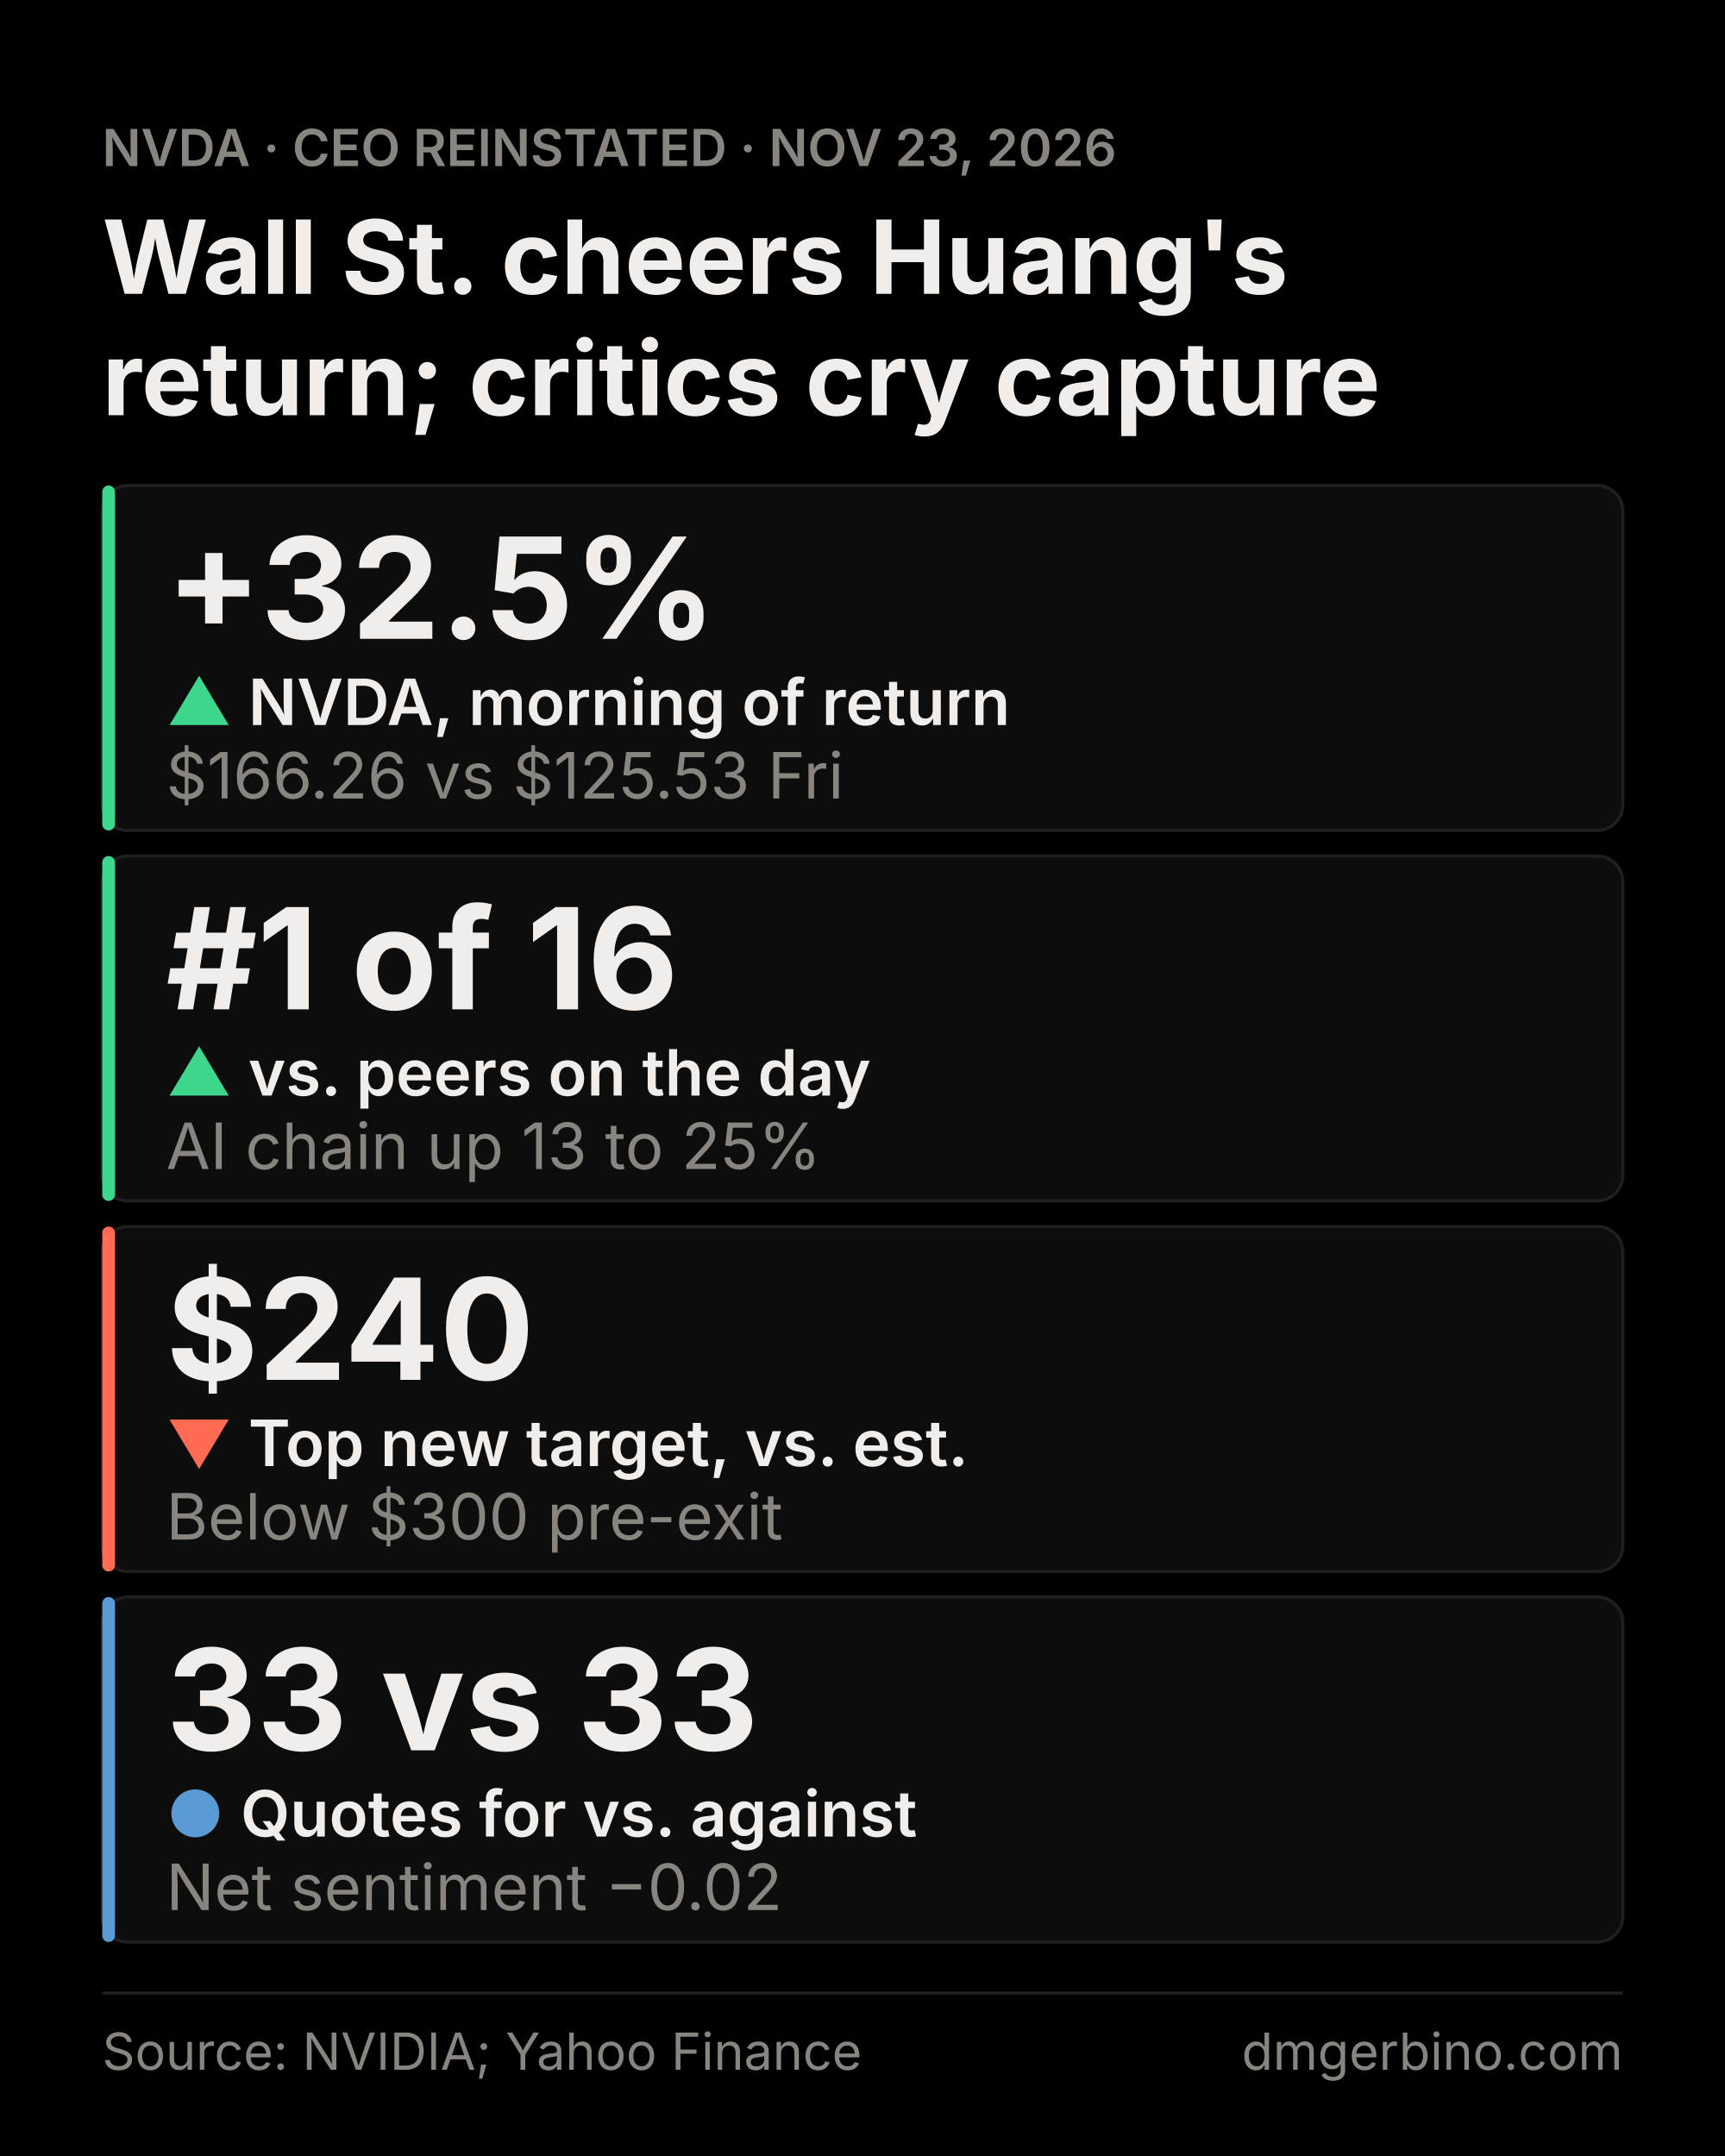
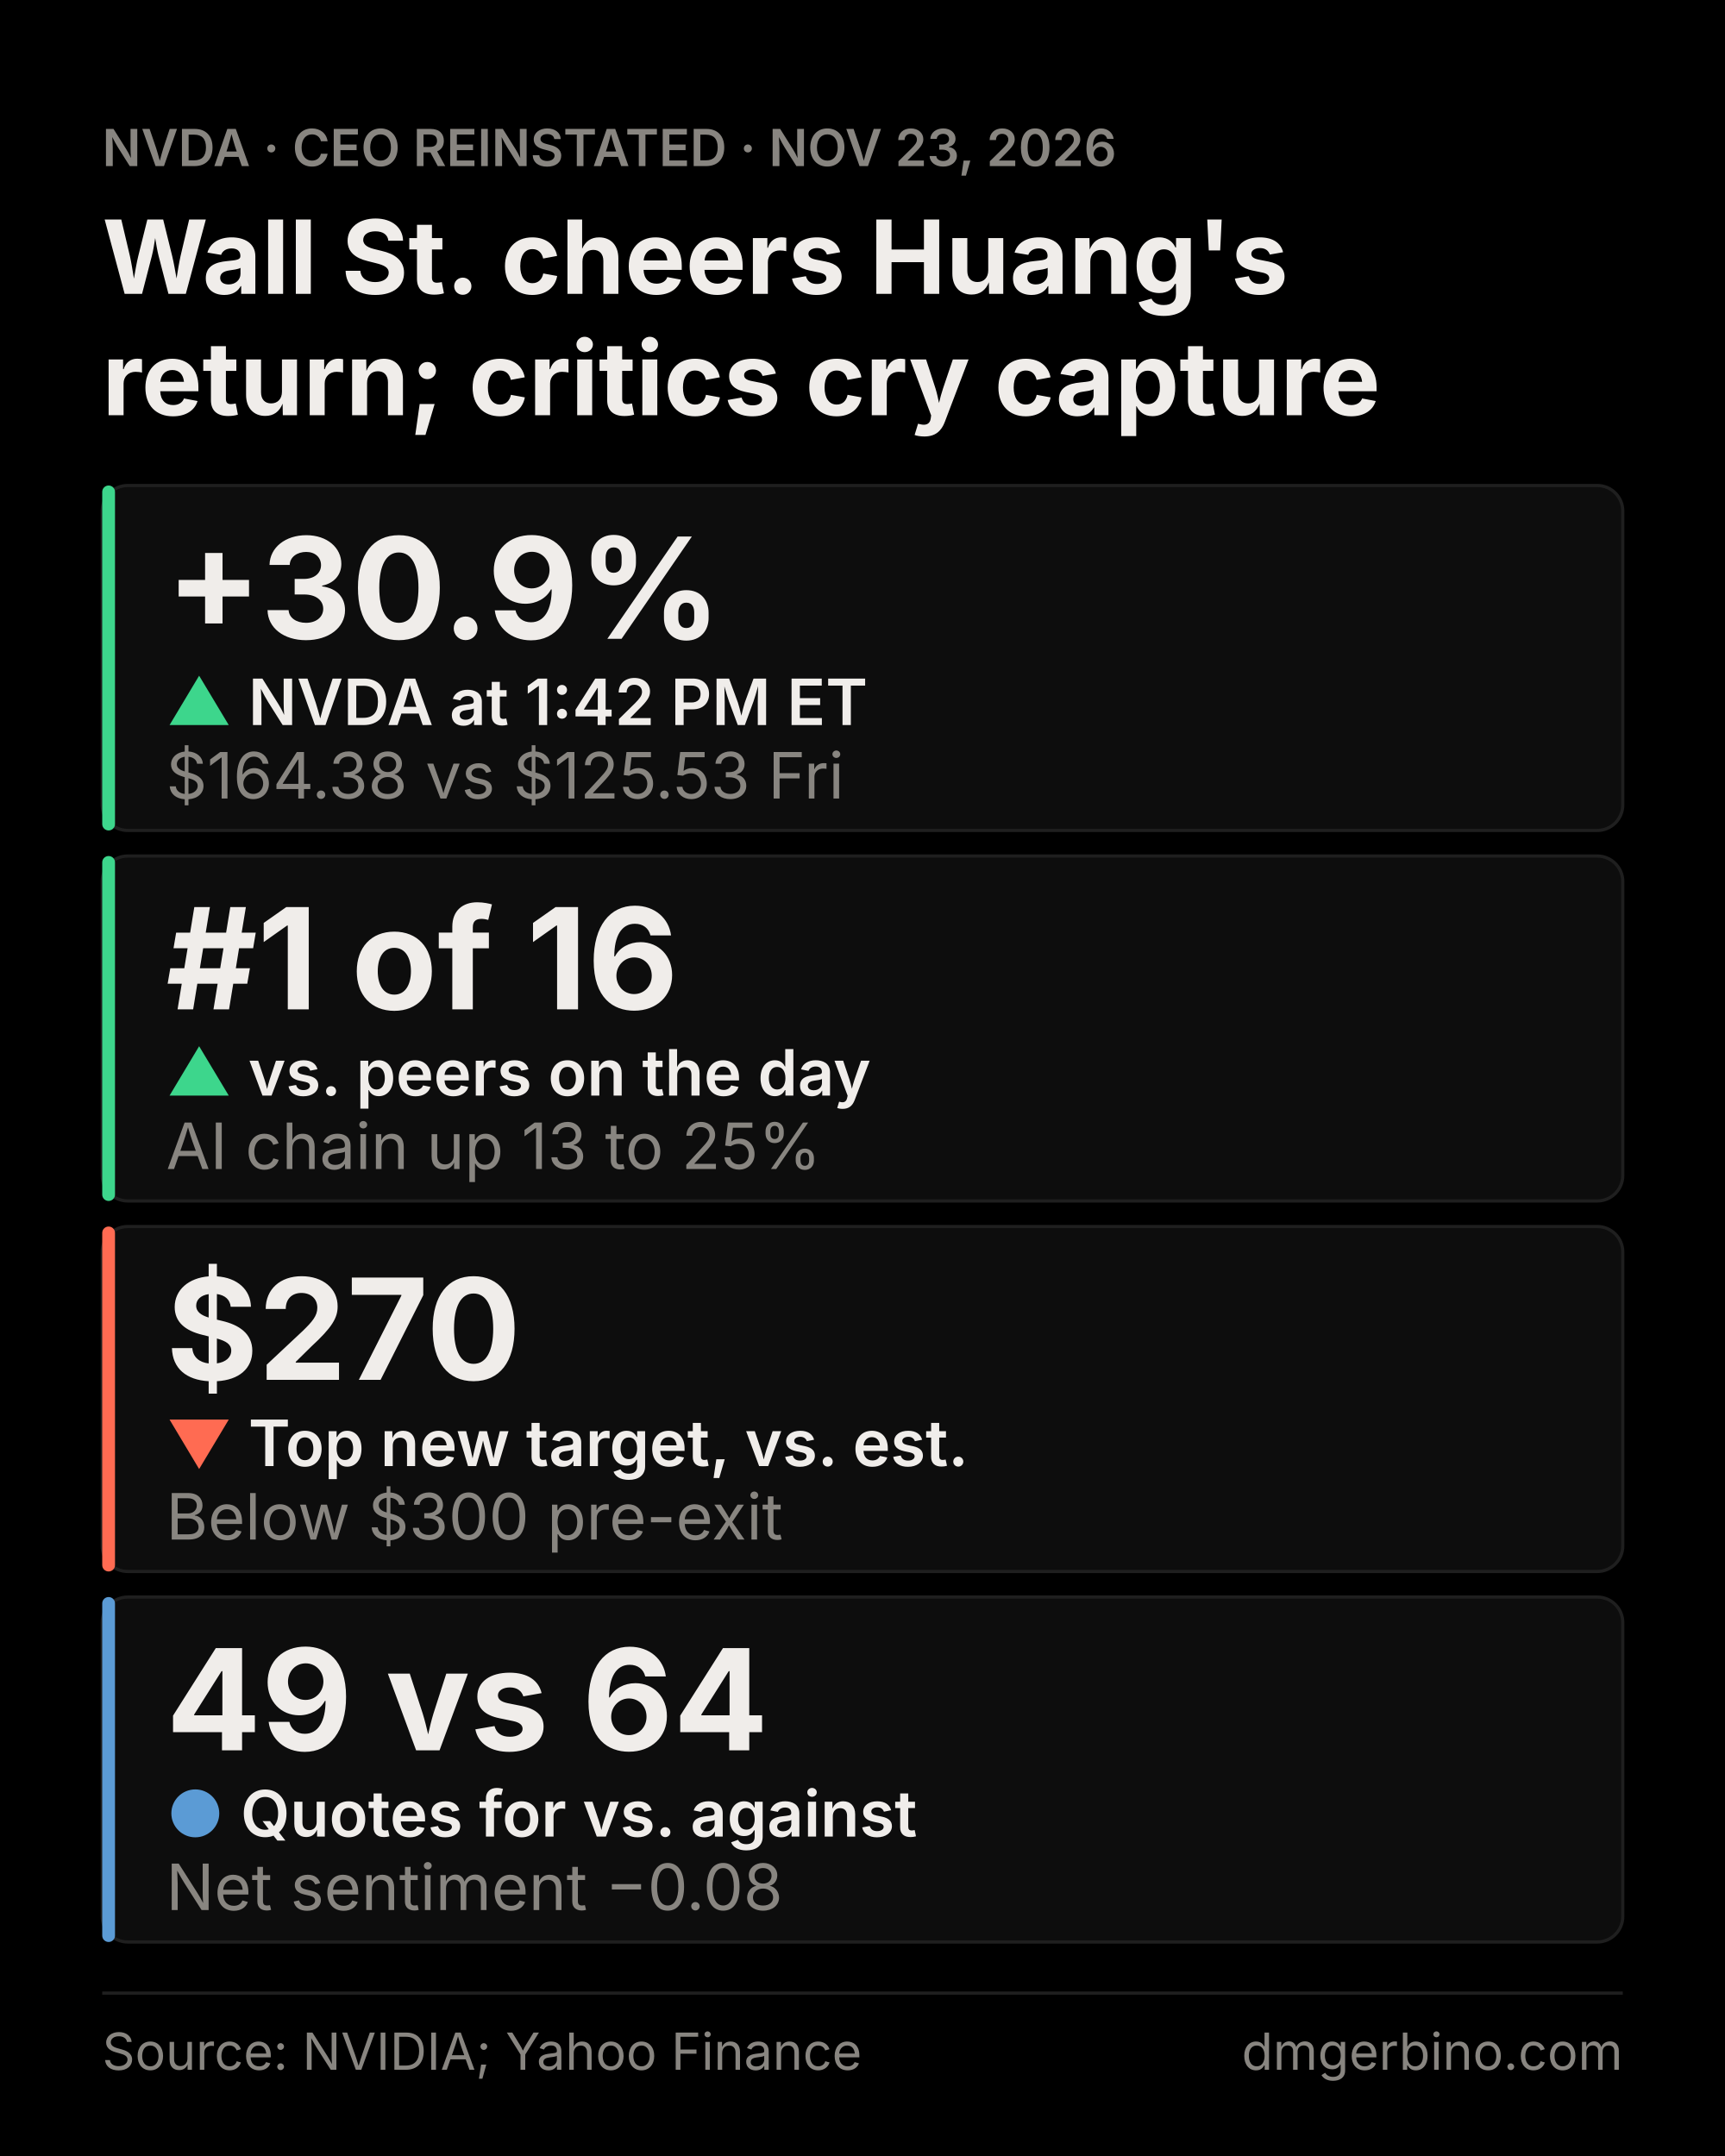
<svg xmlns="http://www.w3.org/2000/svg" width="1080" height="1350" viewBox="0 0 1080 1350" font-family="Inter, sans-serif">
  <rect width="1080" height="1350" fill="#000000" />
  <text x="64" y="104" font-size="32" fill="#888580" font-weight="600">NVDA · CEO REINSTATED · NOV 23, 2026</text>
  <text x="64" y="184" font-size="64" font-weight="700" fill="#F0EDEA">Wall St. cheers Huang's</text>
  <text x="64" y="260" font-size="64" font-weight="700" fill="#F0EDEA">return; critics cry capture</text>
  <g id="tier-1">
    <rect x="64" y="304" width="952" height="216" rx="16" fill="#0D0D0D" stroke="#1F1F1F" stroke-width="2" />
    <rect x="64" y="304" width="8" height="216" rx="4" fill="#3DD68C" />
-     <text x="104" y="400" font-size="88" font-weight="700" fill="#F0EDEA">+32.5%</text>
+     <text x="104" y="400" font-size="88" font-weight="700" fill="#F0EDEA">+30.9%</text>
    <text x="104" y="454" font-size="40" font-weight="600" fill="#F0EDEA">
-       <tspan fill="#3DD68C">▲</tspan> NVDA, morning of return</text>
-     <text x="104" y="500" font-size="40" fill="#888580">$166.26 vs $125.53 Fri</text>
+       <tspan fill="#3DD68C">▲</tspan> NVDA at 1:42 PM ET</text>
+     <text x="104" y="500" font-size="40" fill="#888580">$164.38 vs $125.53 Fri</text>
  </g>
  <g id="tier-2">
    <rect x="64" y="536" width="952" height="216" rx="16" fill="#0D0D0D" stroke="#1F1F1F" stroke-width="2" />
    <rect x="64" y="536" width="8" height="216" rx="4" fill="#3DD68C" />
    <text x="104" y="632" font-size="88" font-weight="700" fill="#F0EDEA">#1 of 16</text>
    <text x="104" y="686" font-size="40" font-weight="600" fill="#F0EDEA">
      <tspan fill="#3DD68C">▲</tspan> vs. peers on the day</text>
    <text x="104" y="732" font-size="40" fill="#888580">AI chain up 13 to 25%</text>
  </g>
  <g id="tier-3">
    <rect x="64" y="768" width="952" height="216" rx="16" fill="#0D0D0D" stroke="#1F1F1F" stroke-width="2" />
    <rect x="64" y="768" width="8" height="216" rx="4" fill="#FF6B52" />
-     <text x="104" y="864" font-size="88" font-weight="700" fill="#F0EDEA">$240</text>
+     <text x="104" y="864" font-size="88" font-weight="700" fill="#F0EDEA">$270</text>
    <text x="104" y="918" font-size="40" font-weight="600" fill="#F0EDEA">
      <tspan fill="#FF6B52">▼</tspan> Top new target, vs. est.</text>
    <text x="104" y="964" font-size="40" fill="#888580">Below $300 pre-exit</text>
  </g>
  <g id="tier-4">
    <rect x="64" y="1000" width="952" height="216" rx="16" fill="#0D0D0D" stroke="#1F1F1F" stroke-width="2" />
    <rect x="64" y="1000" width="8" height="216" rx="4" fill="#5B9BD5" />
-     <text x="104" y="1096" font-size="88" font-weight="700" fill="#F0EDEA">33 vs 33</text>
+     <text x="104" y="1096" font-size="88" font-weight="700" fill="#F0EDEA">49 vs 64</text>
    <text x="104" y="1150" font-size="40" font-weight="600" fill="#F0EDEA">
      <tspan fill="#5B9BD5">●</tspan> Quotes for vs. against</text>
-     <text x="104" y="1196" font-size="40" fill="#888580">Net sentiment −0.02</text>
+     <text x="104" y="1196" font-size="40" fill="#888580">Net sentiment −0.08</text>
  </g>
  <line x1="64" x2="1016" y1="1248" y2="1248" stroke="#1F1F1F" stroke-width="2" />
  <text x="64" y="1296" font-size="32" fill="#888580">Source: NVIDIA; Yahoo Finance</text>
  <text x="1016" y="1296" font-size="32" fill="#888580" text-anchor="end">dmgerbino.com</text>
</svg>
